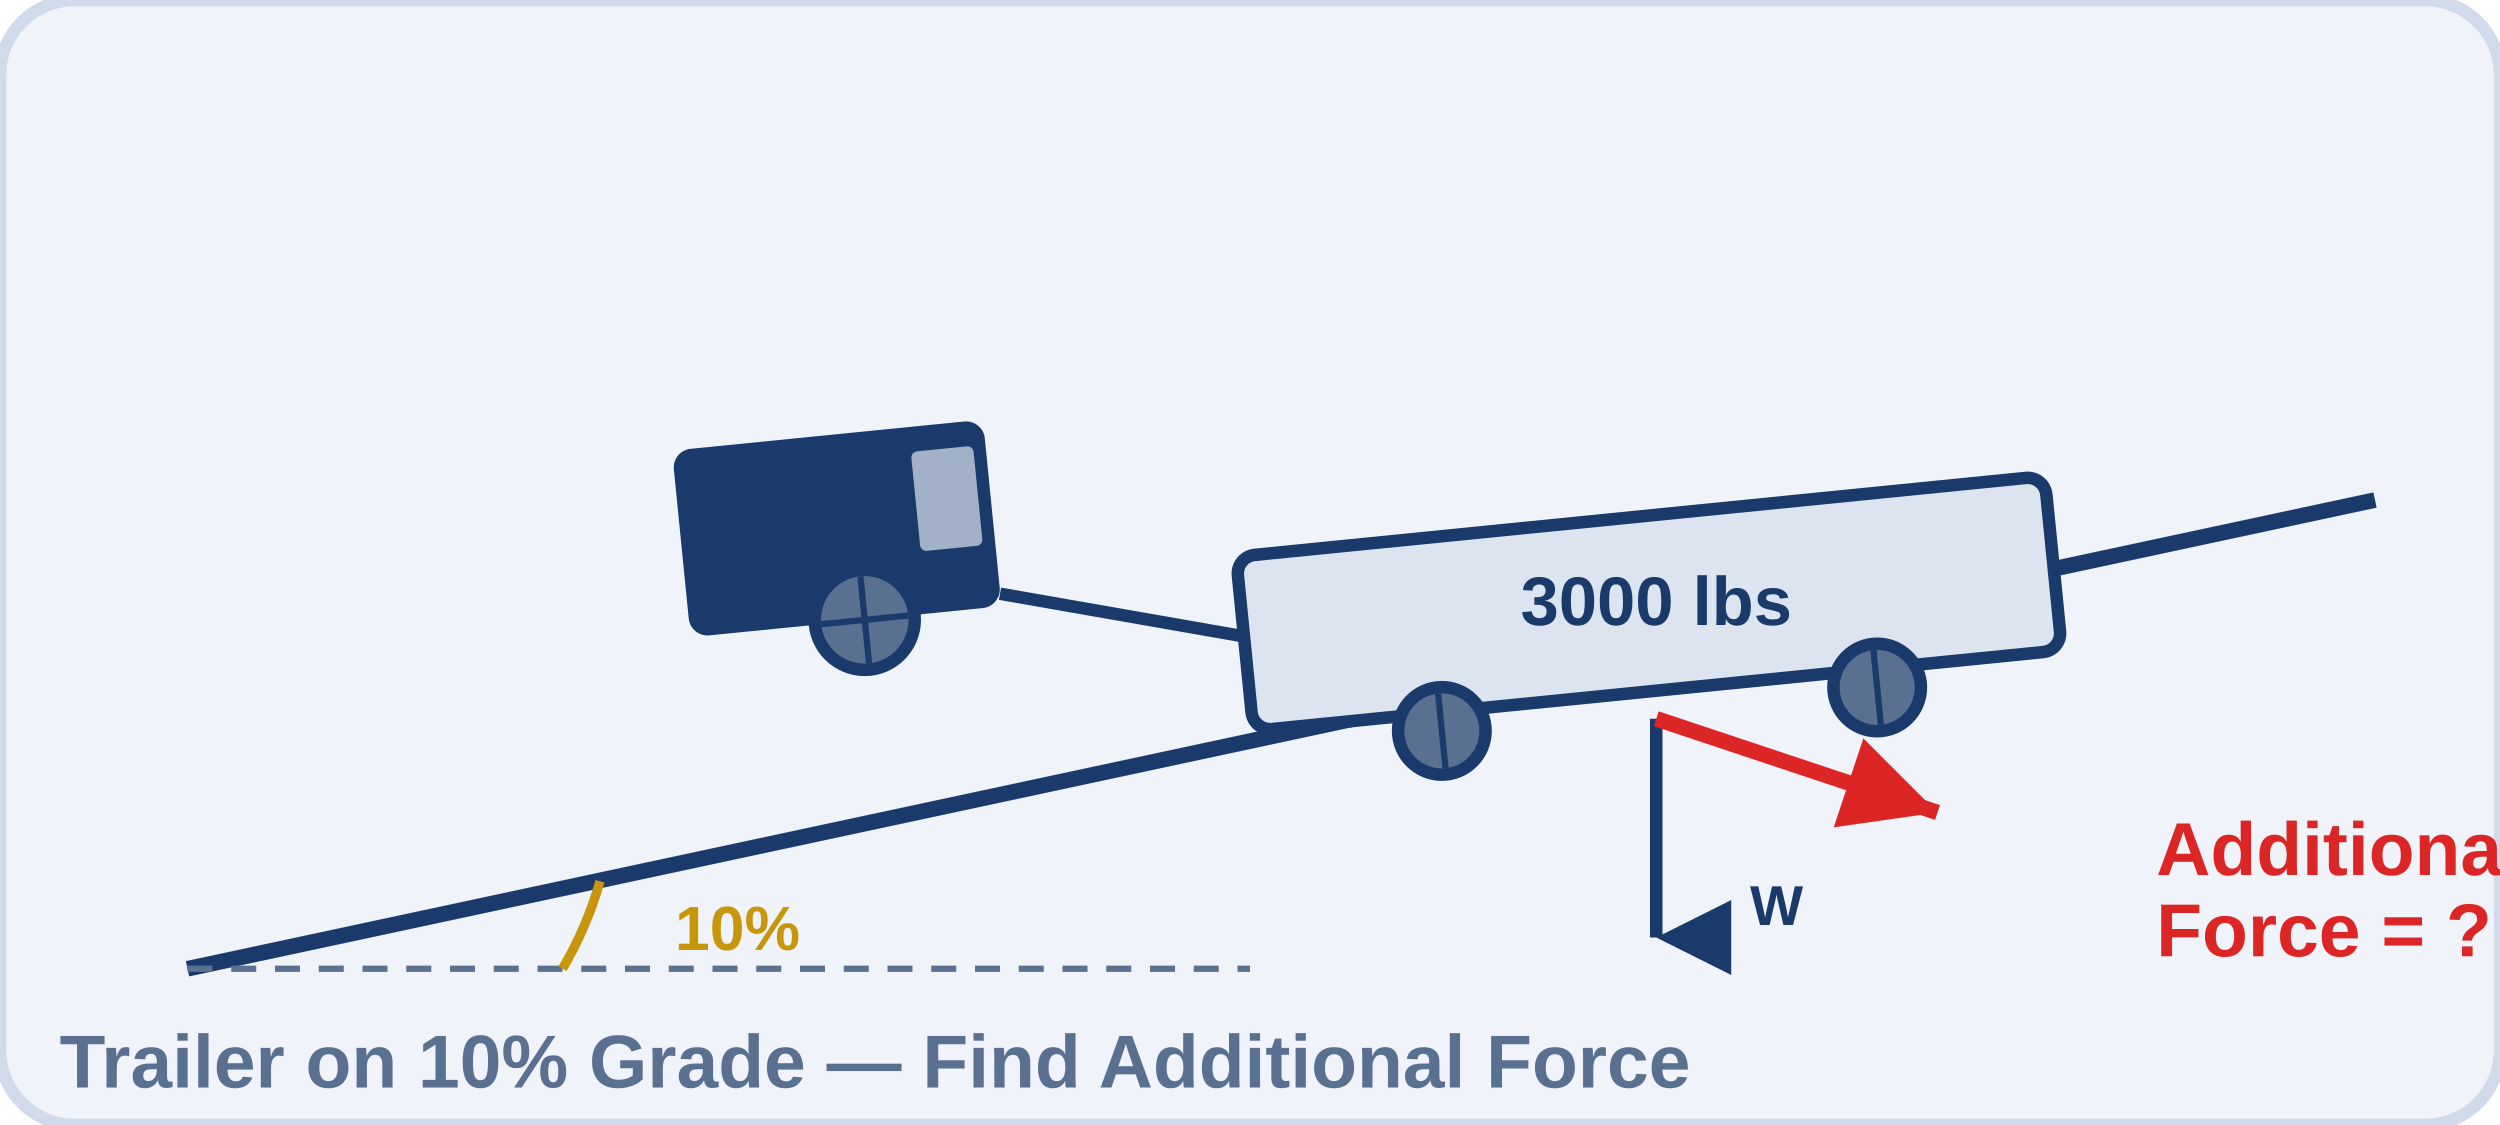
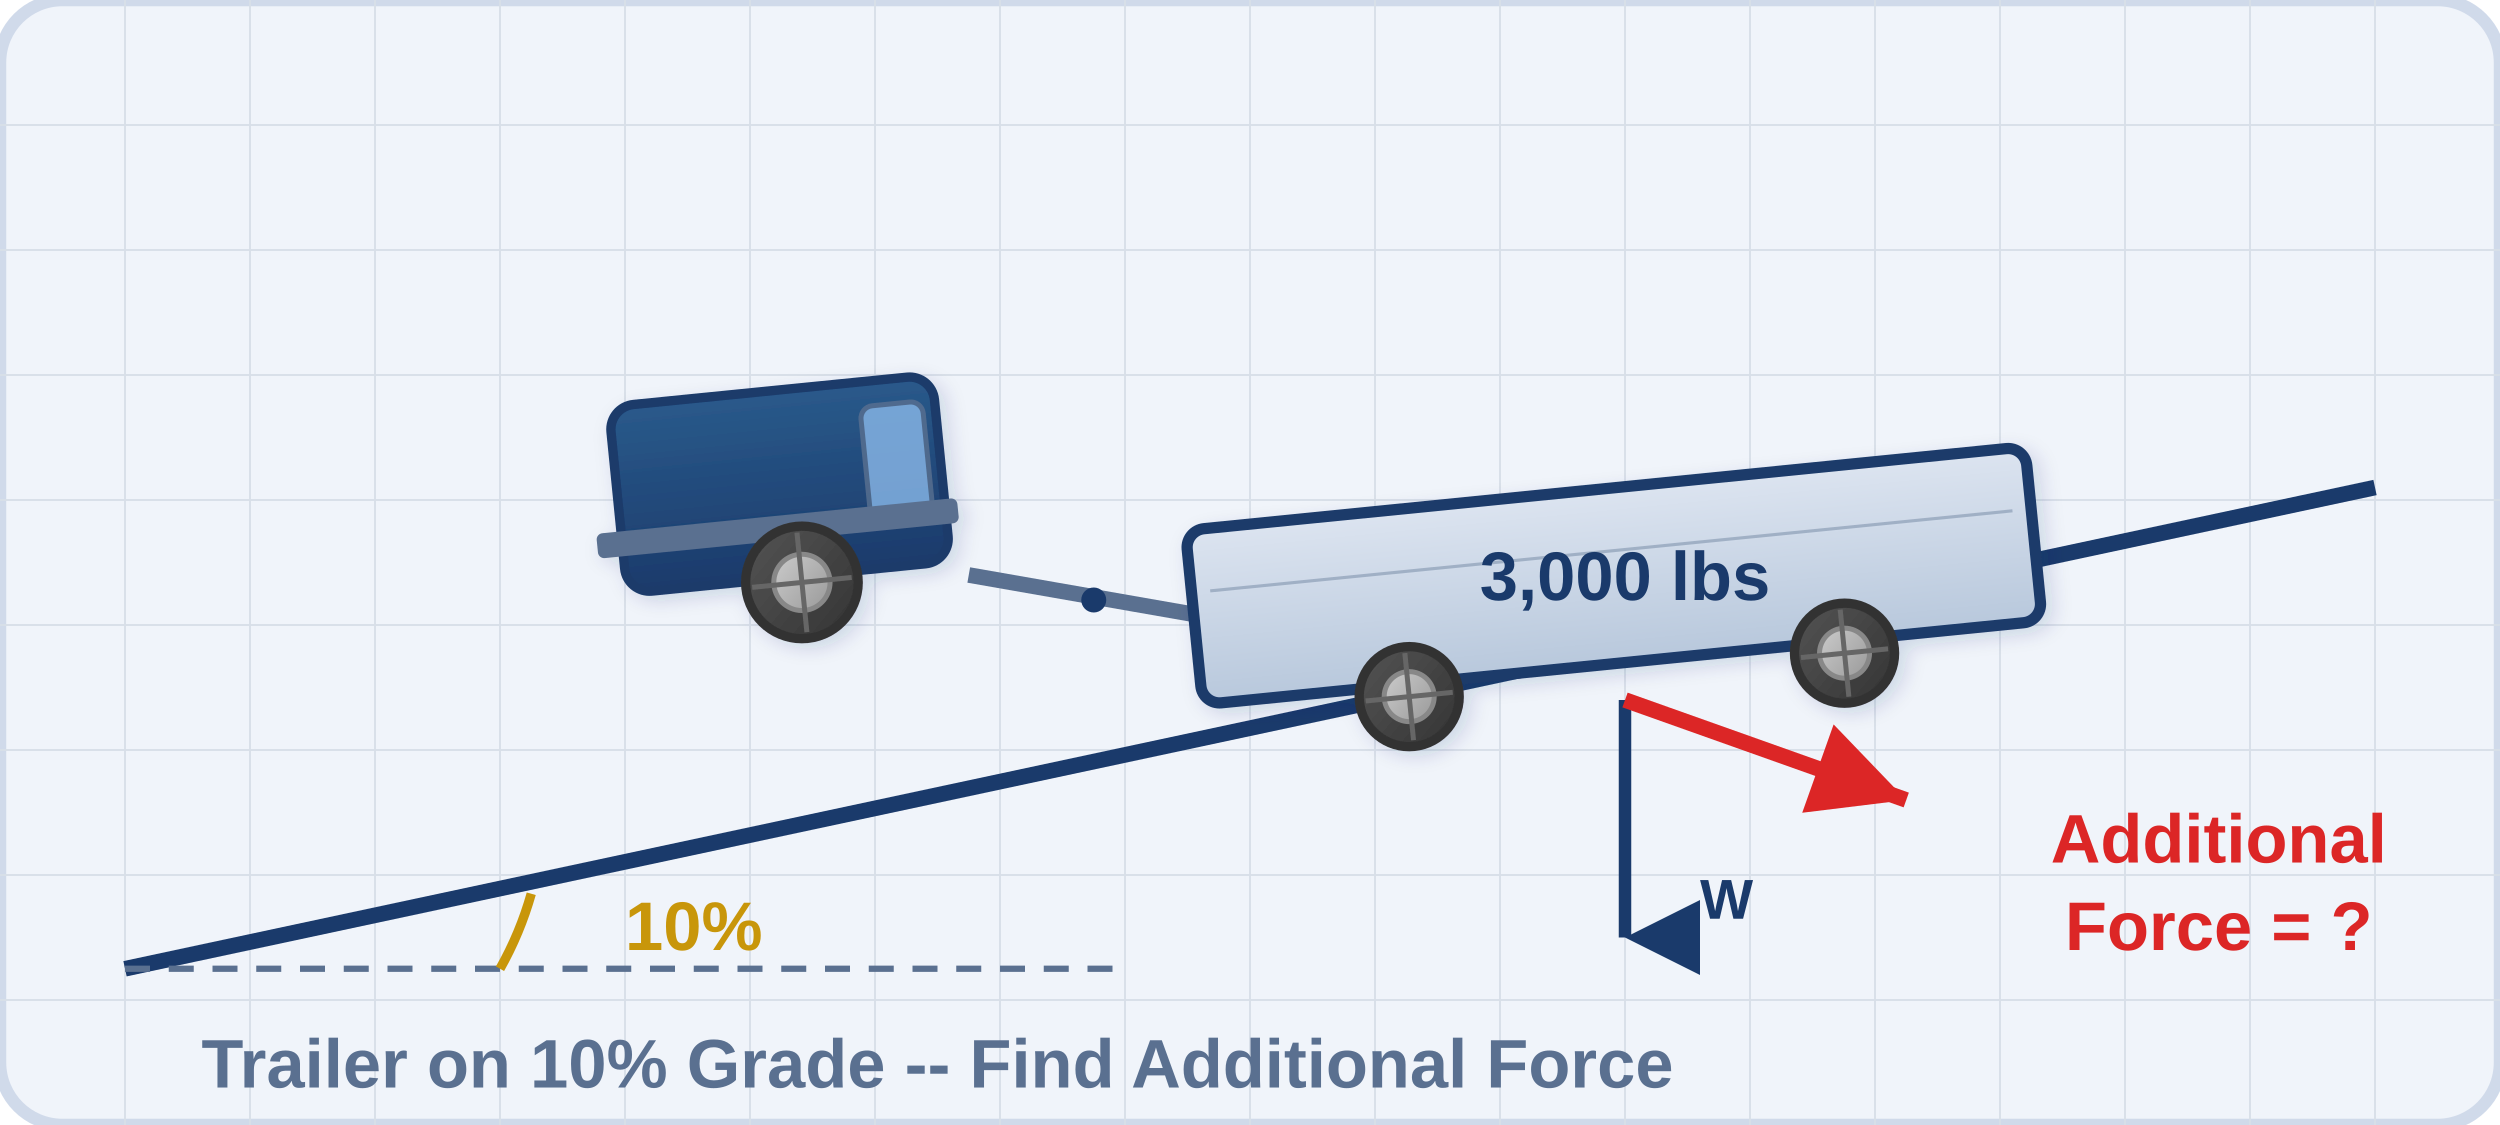
<svg xmlns="http://www.w3.org/2000/svg" width="400" height="180" viewBox="0 0 400 180">
-   <style>
-     @keyframes rollWheel { to { transform: rotate(360deg); } }
-     .w1 { animation: rollWheel 1.5s linear infinite; transform-origin: 138px 98px; }
-     .w2 { animation: rollWheel 1.5s linear infinite; transform-origin: 230px 113px; }
-     .w3 { animation: rollWheel 1.5s linear infinite; transform-origin: 300px 122px; }
-     text { font-family: Arial, sans-serif; }
-   </style>
-   <rect width="400" height="180" rx="12" fill="#f0f4fa" stroke="#d0daea" stroke-width="2" />
-   <line x1="30" y1="155" x2="380" y2="80" stroke="#1a3a6b" stroke-width="2.5" />
-   <line x1="30" y1="155" x2="200" y2="155" stroke="#5a7090" stroke-width="1" stroke-dasharray="4,3" />
-   <path d="M90,155 A60,60 0 0,0 96,141" fill="none" stroke="#c8960a" stroke-width="1.5" />
-   <text x="108" y="152" font-size="10" font-weight="700" fill="#c8960a">10%</text>
-   <g transform="rotate(-5.7, 150, 95)">
-     <rect x="110" y="68" width="50" height="30" rx="3" fill="#1a3a6b" />
-     <rect x="148" y="72" width="10" height="16" rx="1" fill="#dce4f0" opacity=".7" />
-     <g class="w1">
-       <circle cx="138" cy="98" r="8" fill="#5a7090" stroke="#1a3a6b" stroke-width="2" />
-       <line x1="138" y1="91" x2="138" y2="105" stroke="#1a3a6b" stroke-width="1" />
-       <line x1="131" y1="98" x2="145" y2="98" stroke="#1a3a6b" stroke-width="1" />
-     </g>
-   </g>
-   <line x1="160" y1="95" x2="200" y2="102" stroke="#1a3a6b" stroke-width="2" />
-   <g transform="rotate(-5.7, 270, 108)">
-     <rect x="200" y="82" width="130" height="28" rx="3" fill="#dce4f0" stroke="#1a3a6b" stroke-width="2" />
-     <g class="w2">
-       <circle cx="230" cy="113" r="7" fill="#5a7090" stroke="#1a3a6b" stroke-width="2" />
-       <line x1="230" y1="107" x2="230" y2="119" stroke="#1a3a6b" stroke-width="1" />
-     </g>
-     <g class="w3">
-       <circle cx="300" cy="113" r="7" fill="#5a7090" stroke="#1a3a6b" stroke-width="2" />
-       <line x1="300" y1="107" x2="300" y2="119" stroke="#1a3a6b" stroke-width="1" />
-     </g>
-   </g>
-   <text x="265" y="100" text-anchor="middle" font-size="11" font-weight="700" fill="#1a3a6b">3000 lbs</text>
-   <line x1="265" y1="115" x2="265" y2="150" stroke="#1a3a6b" stroke-width="2" marker-end="url(#arrowNavy)" />
-   <text x="280" y="148" font-size="9" font-weight="600" fill="#1a3a6b">W</text>
-   <line x1="265" y1="115" x2="310" y2="130" stroke="#dc2626" stroke-width="2.5" marker-end="url(#arrowRedG)" />
-   <text x="345" y="140" font-size="12" font-weight="700" fill="#dc2626">Additional</text>
-   <text x="345" y="153" font-size="12" font-weight="700" fill="#dc2626">Force = ?</text>
  <defs>
+     <linearGradient id="gtCab" x1="0" y1="0" x2="0" y2="1">
+       <stop offset="0%" stop-color="#2a5a8b" />
+       <stop offset="100%" stop-color="#1a3a6b" />
+     </linearGradient>
+     <linearGradient id="gtTrailer" x1="0" y1="0" x2="0" y2="1">
+       <stop offset="0%" stop-color="#dce4f0" />
+       <stop offset="100%" stop-color="#b8c8dc" />
+     </linearGradient>
+     <linearGradient id="gtTire" x1="0" y1="0" x2="1" y2="1">
+       <stop offset="0%" stop-color="#555" />
+       <stop offset="100%" stop-color="#333" />
+     </linearGradient>
+     <linearGradient id="gtRim" x1="0" y1="0" x2="1" y2="1">
+       <stop offset="0%" stop-color="#ccc" />
+       <stop offset="100%" stop-color="#999" />
+     </linearGradient>
+     <filter id="gtSh" x="-5%" y="-5%" width="115%" height="115%">
+       <feDropShadow dx="1" dy="1" stdDeviation="1.5" flood-color="#1a3a6b" flood-opacity="0.15" />
+     </filter>
    <marker id="arrowNavy" viewBox="0 0 10 10" refX="5" refY="10" markerWidth="6" markerHeight="6" orient="auto">
      <path d="M0,0 L5,10 L10,0 Z" fill="#1a3a6b" />
    </marker>
    <marker id="arrowRedG" viewBox="0 0 10 10" refX="10" refY="5" markerWidth="6" markerHeight="6" orient="auto">
      <path d="M0,0 L10,5 L0,10 Z" fill="#dc2626" />
    </marker>
  </defs>
-   <text x="140" y="174" text-anchor="middle" font-size="12" font-weight="600" fill="#5a7090">Trailer on 10% Grade — Find Additional Force</text>
+   <style>
+     @keyframes rollWheel { to { transform: rotate(360deg); } }
+     .w1 { animation: rollWheel 1.5s linear infinite; transform-origin: 128px 93px; }
+     .w2 { animation: rollWheel 1.5s linear infinite; transform-origin: 225px 108px; }
+     .w3 { animation: rollWheel 1.5s linear infinite; transform-origin: 295px 116px; }
+     text { font-family: Arial, sans-serif; }
+   </style>
+   <rect width="400" height="180" rx="10" fill="#f0f4fa" stroke="#d0daea" stroke-width="2" />
+   <g stroke="#d8dfe8" stroke-width="0.3">
+     <line x1="0" y1="20" x2="400" y2="20" />
+     <line x1="0" y1="40" x2="400" y2="40" />
+     <line x1="0" y1="60" x2="400" y2="60" />
+     <line x1="0" y1="80" x2="400" y2="80" />
+     <line x1="0" y1="100" x2="400" y2="100" />
+     <line x1="0" y1="120" x2="400" y2="120" />
+     <line x1="0" y1="140" x2="400" y2="140" />
+     <line x1="0" y1="160" x2="400" y2="160" />
+     <line x1="20" y1="0" x2="20" y2="180" />
+     <line x1="40" y1="0" x2="40" y2="180" />
+     <line x1="60" y1="0" x2="60" y2="180" />
+     <line x1="80" y1="0" x2="80" y2="180" />
+     <line x1="100" y1="0" x2="100" y2="180" />
+     <line x1="120" y1="0" x2="120" y2="180" />
+     <line x1="140" y1="0" x2="140" y2="180" />
+     <line x1="160" y1="0" x2="160" y2="180" />
+     <line x1="180" y1="0" x2="180" y2="180" />
+     <line x1="200" y1="0" x2="200" y2="180" />
+     <line x1="220" y1="0" x2="220" y2="180" />
+     <line x1="240" y1="0" x2="240" y2="180" />
+     <line x1="260" y1="0" x2="260" y2="180" />
+     <line x1="280" y1="0" x2="280" y2="180" />
+     <line x1="300" y1="0" x2="300" y2="180" />
+     <line x1="320" y1="0" x2="320" y2="180" />
+     <line x1="340" y1="0" x2="340" y2="180" />
+     <line x1="360" y1="0" x2="360" y2="180" />
+     <line x1="380" y1="0" x2="380" y2="180" />
+   </g>
+   <line x1="20" y1="155" x2="380" y2="78" stroke="#1a3a6b" stroke-width="2.5" />
+   <line x1="20" y1="155" x2="180" y2="155" stroke="#5a7090" stroke-width="1" stroke-dasharray="4,3" />
+   <path d="M80,155 A55,55 0 0,0 85,143" fill="none" stroke="#c8960a" stroke-width="1.5" />
+   <text x="100" y="152" font-size="11" font-weight="700" fill="#c8960a">10%</text>
+   <g transform="rotate(-5.7, 130, 90)" filter="url(#gtSh)">
+     <rect x="100" y="62" width="52" height="30" rx="4" fill="url(#gtCab)" stroke="#1a3a6b" stroke-width="1.5" />
+     <rect x="140" y="66" width="10" height="18" rx="2" fill="#88b8e8" stroke="#5a7090" stroke-width="0.8" opacity="0.8" />
+     <rect x="96" y="82" width="58" height="4" rx="1" fill="#5a7090" />
+     <g class="w1">
+       <circle cx="128" cy="93" r="9" fill="url(#gtTire)" stroke="#333" stroke-width="1.5" />
+       <circle cx="128" cy="93" r="4.5" fill="url(#gtRim)" stroke="#888" stroke-width="0.8" />
+       <line x1="128" y1="85" x2="128" y2="101" stroke="#666" stroke-width="0.8" />
+       <line x1="120" y1="93" x2="136" y2="93" stroke="#666" stroke-width="0.8" />
+     </g>
+   </g>
+   <line x1="155" y1="92" x2="195" y2="99" stroke="#5a7090" stroke-width="2.5" />
+   <circle cx="175" cy="96" r="2" fill="#1a3a6b" />
+   <g transform="rotate(-5.7, 260, 105)" filter="url(#gtSh)">
+     <rect x="192" y="78" width="135" height="28" rx="3" fill="url(#gtTrailer)" stroke="#1a3a6b" stroke-width="1.8" />
+     <line x1="195" y1="88" x2="324" y2="88" stroke="#a0b0c5" stroke-width="0.5" />
+     <g class="w2">
+       <circle cx="225" cy="108" r="8" fill="url(#gtTire)" stroke="#333" stroke-width="1.5" />
+       <circle cx="225" cy="108" r="4" fill="url(#gtRim)" stroke="#888" stroke-width="0.8" />
+       <line x1="225" y1="101" x2="225" y2="115" stroke="#666" stroke-width="0.8" />
+       <line x1="218" y1="108" x2="232" y2="108" stroke="#666" stroke-width="0.8" />
+     </g>
+     <g class="w3">
+       <circle cx="295" cy="108" r="8" fill="url(#gtTire)" stroke="#333" stroke-width="1.5" />
+       <circle cx="295" cy="108" r="4" fill="url(#gtRim)" stroke="#888" stroke-width="0.8" />
+       <line x1="295" y1="101" x2="295" y2="115" stroke="#666" stroke-width="0.8" />
+       <line x1="288" y1="108" x2="302" y2="108" stroke="#666" stroke-width="0.8" />
+     </g>
+   </g>
+   <text x="260" y="96" text-anchor="middle" font-size="11" font-weight="700" fill="#1a3a6b">3,000 lbs</text>
+   <line x1="260" y1="112" x2="260" y2="150" stroke="#1a3a6b" stroke-width="2" marker-end="url(#arrowNavy)" />
+   <text x="272" y="147" font-size="9" font-weight="700" fill="#1a3a6b">W</text>
+   <line x1="260" y1="112" x2="305" y2="128" stroke="#dc2626" stroke-width="2.5" marker-end="url(#arrowRedG)" />
+   <text x="355" y="138" text-anchor="middle" font-size="11" font-weight="800" fill="#dc2626">Additional</text>
+   <text x="355" y="152" text-anchor="middle" font-size="11" font-weight="800" fill="#dc2626">Force = ?</text>
+   <text x="150" y="174" text-anchor="middle" font-size="11" font-weight="600" fill="#5a7090">Trailer on 10% Grade -- Find Additional Force</text>
</svg>
